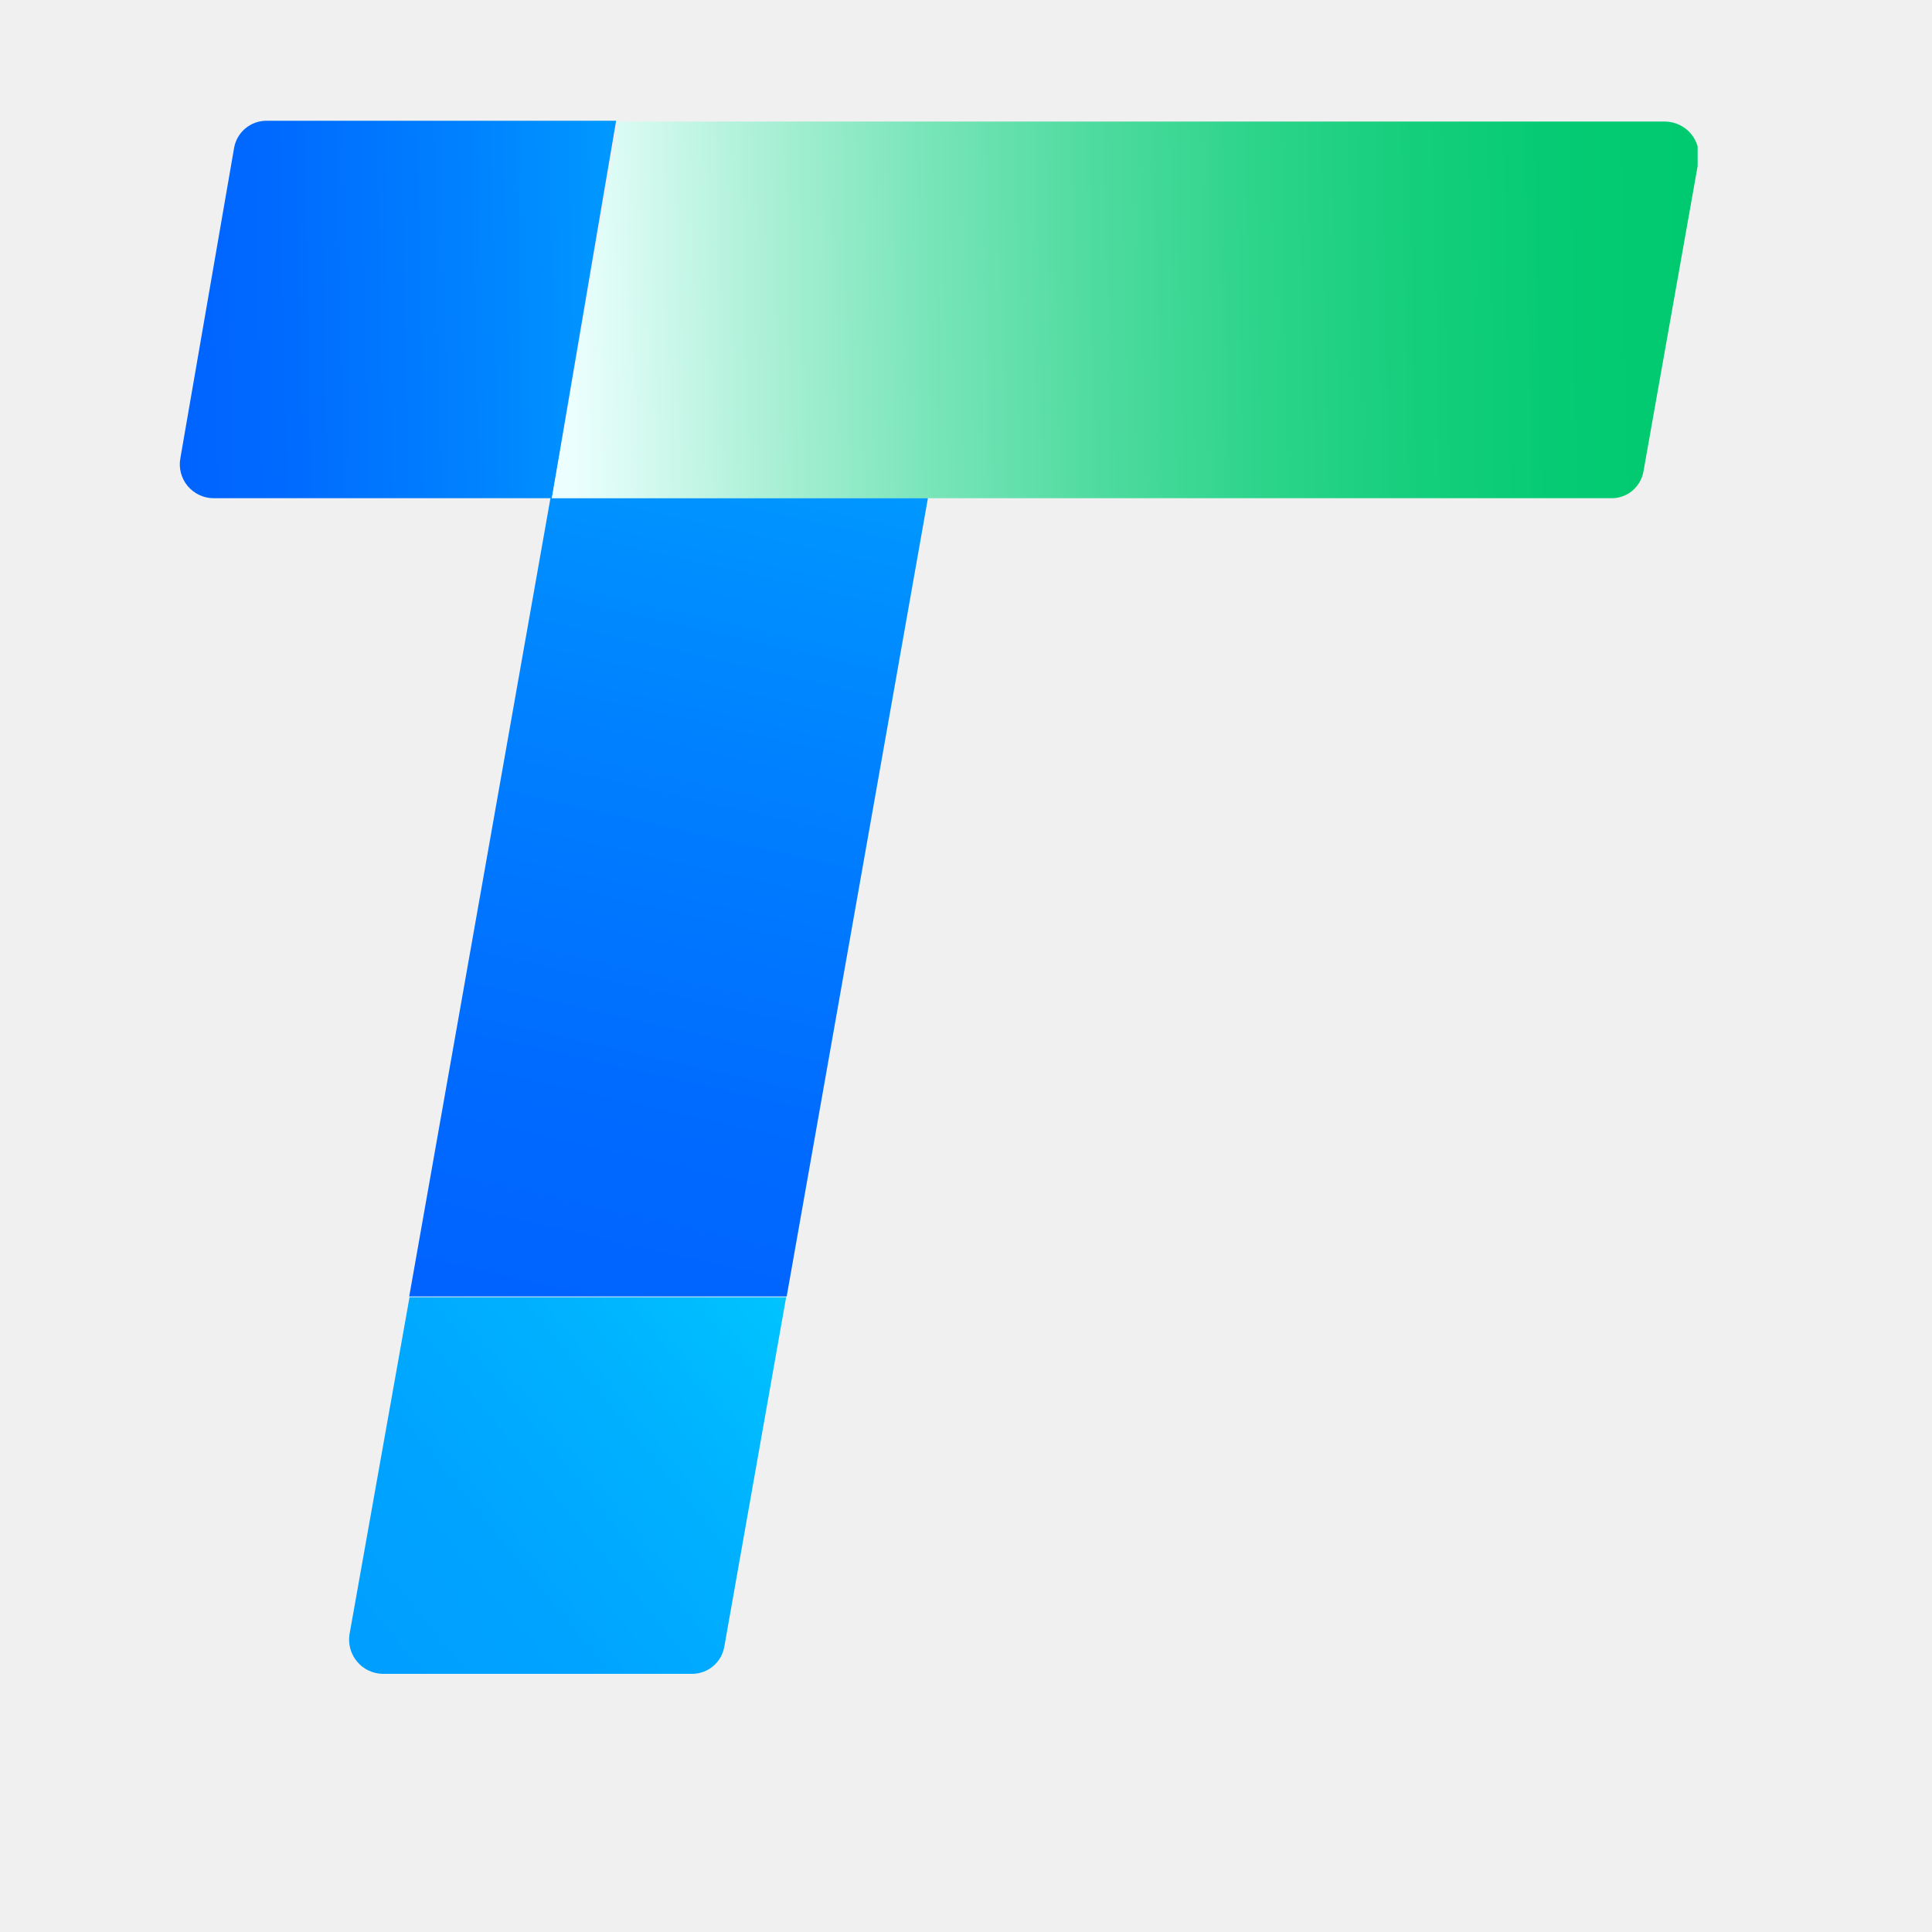
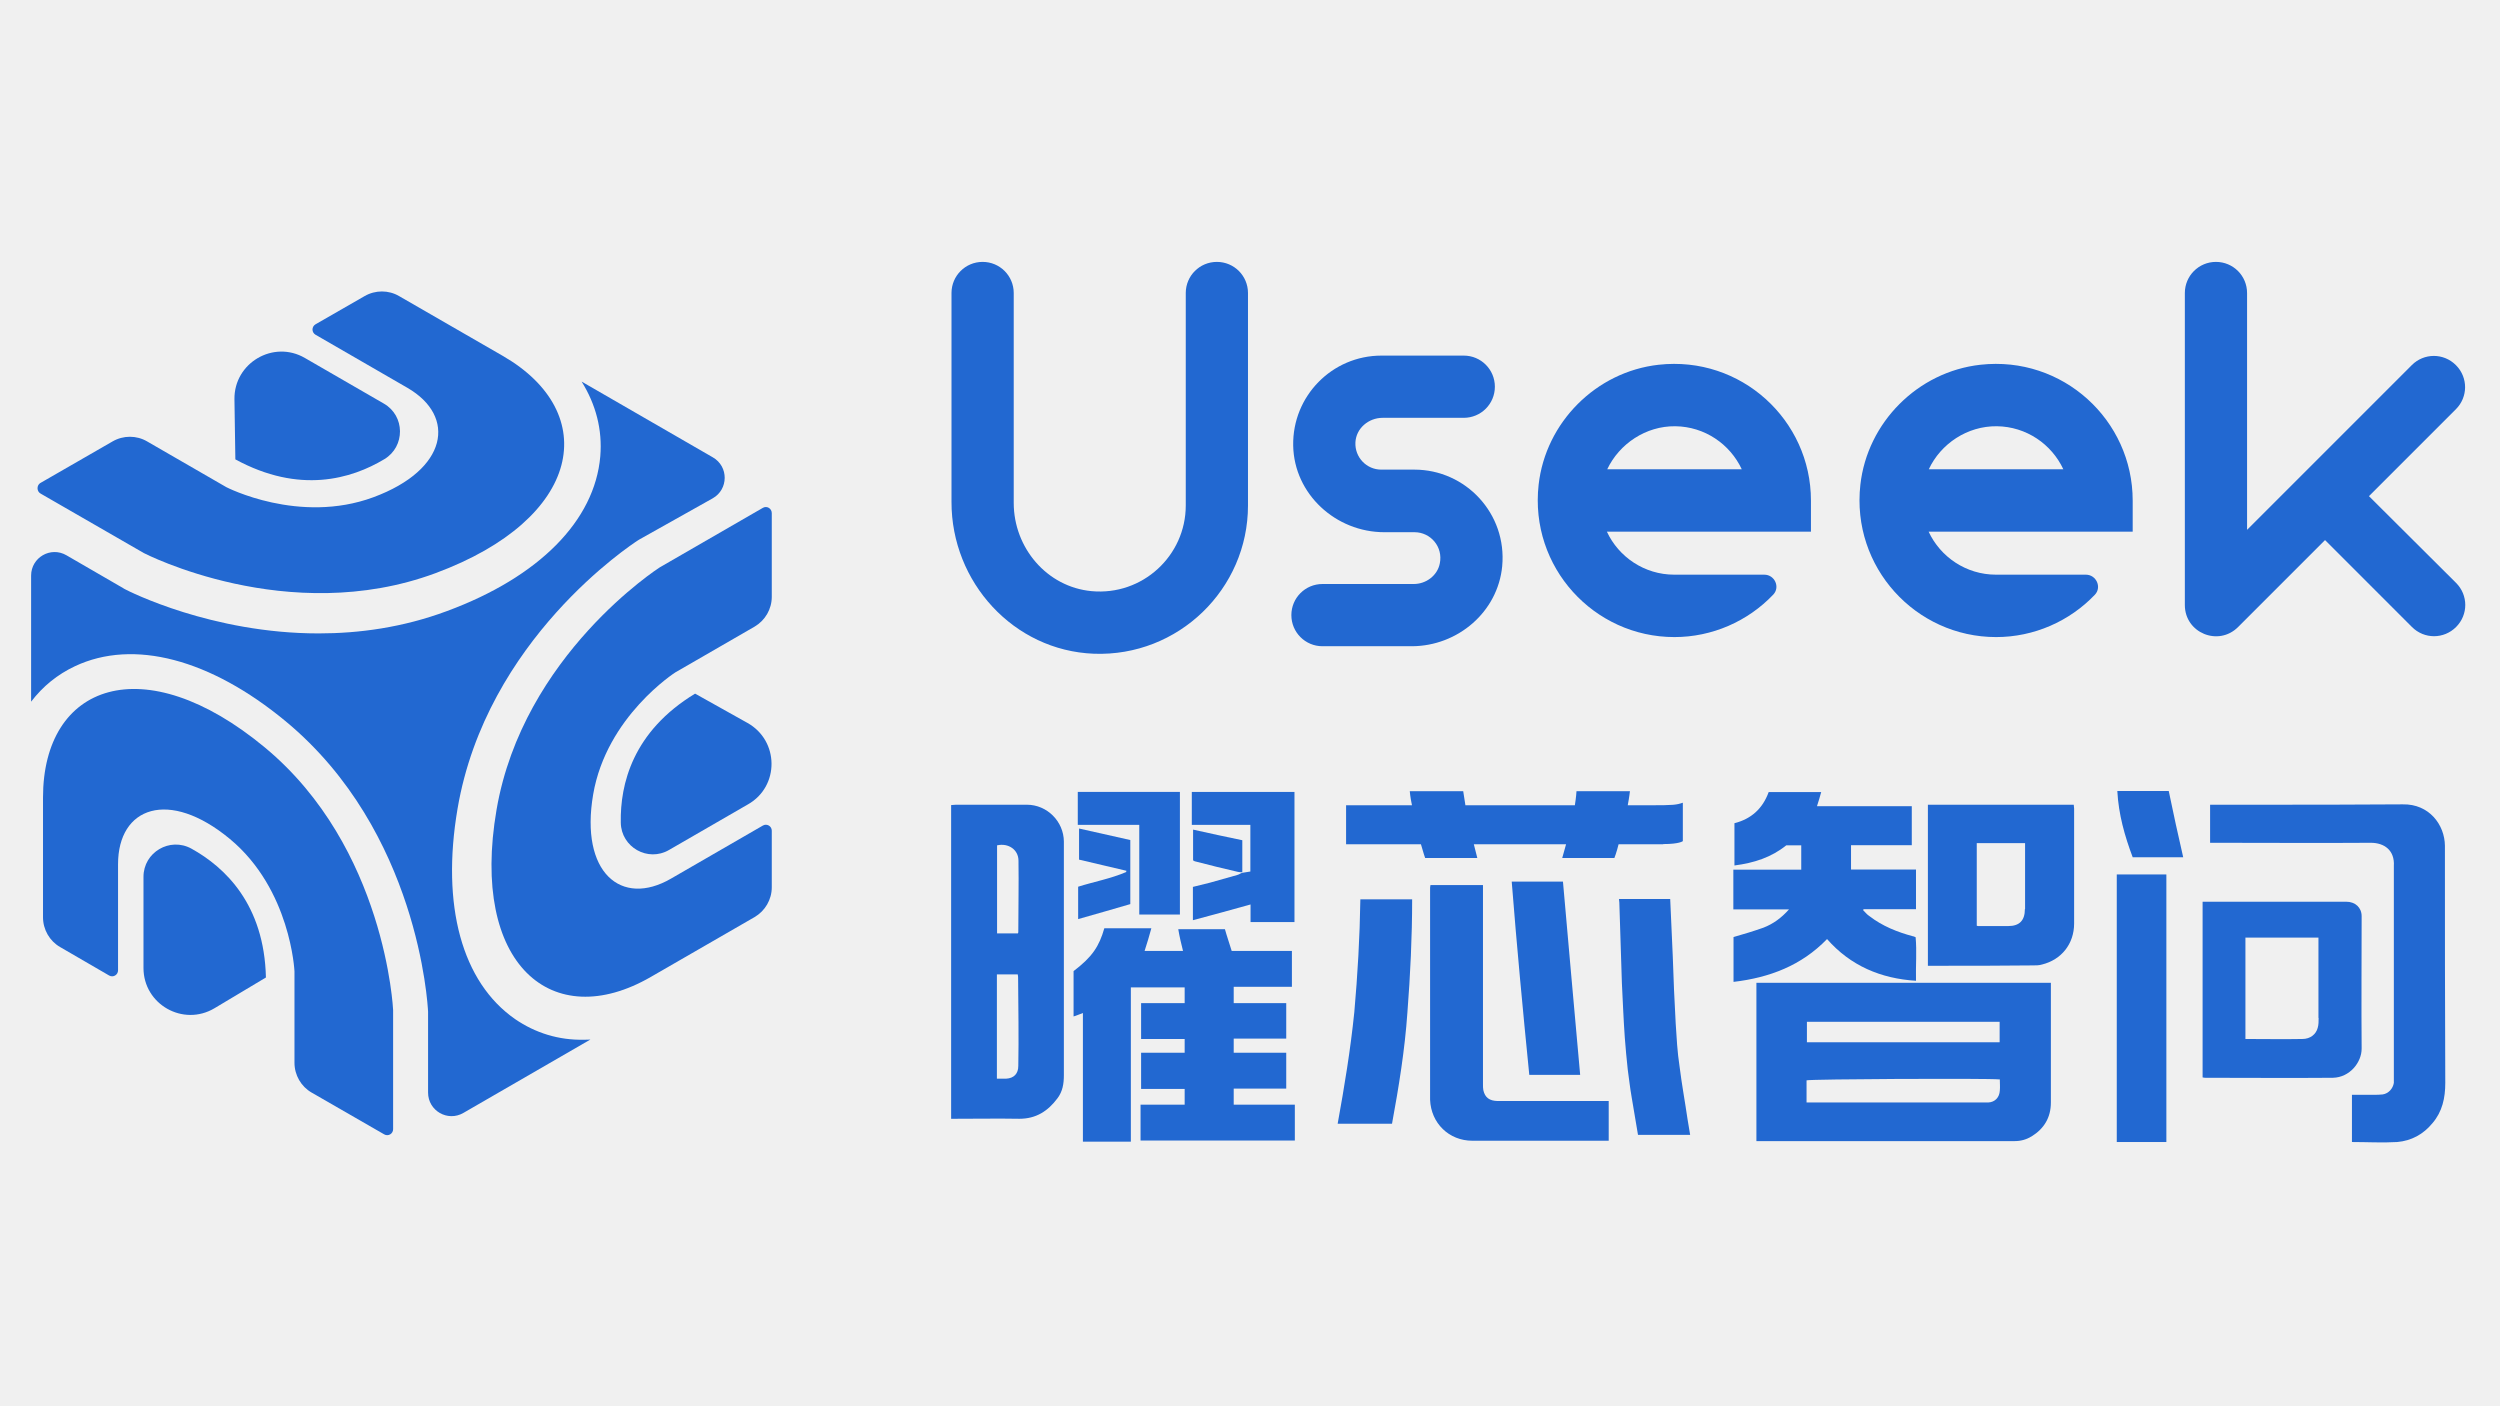
- <svg xmlns="http://www.w3.org/2000/svg" width="1em" height="1em" viewBox="0 0 32 32" fill="none">
-   <g clip-path="url(#clip0_2557_23660)">
-     <path d="M9.14 8.252H3.539C3.457 8.252 3.376 8.234 3.302 8.199C3.228 8.164 3.162 8.114 3.109 8.051C3.056 7.988 3.018 7.914 2.997 7.835C2.976 7.756 2.972 7.673 2.987 7.592L3.878 2.446C3.901 2.321 3.967 2.207 4.065 2.126C4.162 2.045 4.285 2 4.413 2H10.205L9.14 8.252Z" fill="url(#paint0_linear_2557_23660)" />
-     <path d="M13.03 21.473H6.778L9.118 8.247H15.37L13.03 21.473Z" fill="url(#paint1_linear_2557_23660)" />
-     <path d="M11.471 27.724H6.342C6.261 27.724 6.18 27.705 6.107 27.67C6.033 27.636 5.968 27.586 5.916 27.523C5.863 27.461 5.825 27.389 5.803 27.31C5.781 27.232 5.776 27.15 5.789 27.069L6.783 21.486H13.021L11.996 27.279C11.974 27.402 11.909 27.514 11.813 27.596C11.717 27.677 11.596 27.722 11.471 27.724Z" fill="url(#paint2_linear_2557_23660)" />
-     <path d="M26.666 8.252H9.141L10.246 2.013H27.579C27.661 2.014 27.742 2.033 27.816 2.068C27.89 2.103 27.955 2.153 28.008 2.216C28.06 2.278 28.099 2.352 28.12 2.431C28.142 2.51 28.146 2.592 28.132 2.673L27.219 7.82C27.194 7.946 27.125 8.059 27.023 8.139C26.922 8.218 26.795 8.258 26.666 8.252V8.252Z" fill="url(#paint3_linear_2557_23660)" />
+ <svg xmlns="http://www.w3.org/2000/svg" version="1.1" id="图层_1" x="0px" y="0px" viewBox="0 0 1366 768" style="enable-background:new 0 0 1366 768;" xml:space="preserve">
+   <style type="text/css">
+ 	.st0{fill:#2268D1;}
+ </style>
+   <g>
+     <path class="st0" d="M281.4,556.8c-29-20.2-40.4-62-31.4-114.9c15.8-92.7,95.2-144.4,98.5-146.6l0.8-0.5l40.1-22.5   c8.7-4.9,8.8-17.4,0.1-22.4l-71.7-41.4c7.8,12.5,11.4,26.3,10.2,40.8c-3,35.2-33.5,66-83.8,84.6c-24.2,9-48.1,12.2-70.1,12.2   c-58.3,0-103.5-22.9-106.1-24.3l-0.8-0.5l-30.9-17.9c-8.6-5-19.3,1.2-19.3,11.1v68.9c6.3-8.3,14.4-14.9,24-19.4   c31.9-15,73.9-4,115.2,30.2c72.4,60.1,77.5,154.6,77.7,158.6l0,1v43.2c0,9.9,10.7,16.1,19.3,11.1l69.4-40.1   c-1.2,0.1-2.4,0.1-3.6,0.1C305.4,568.4,292.6,564.5,281.4,556.8z" />
+     <path class="st0" d="M104.6,463.7c-11.8-6.5-26.2,2-26.2,15.4v49.8c0,19.9,21.7,32.2,38.8,22l28.1-16.8   C144.4,494.2,123,473.9,104.6,463.7z" />
+     <path class="st0" d="M144.7,408.4c-66.1-54.8-121.2-34.8-121.2,27.4v65.4c0,6.7,3.6,13,9.4,16.3L59.6,533c2.2,1.3,4.9-0.3,4.9-2.8   v-58c0-31.3,27.8-41.4,61.1-13.8s35.3,72.3,35.3,72.3v50c0,6.7,3.6,13,9.4,16.3l39.6,22.8c2.2,1.3,4.9-0.3,4.9-2.8v-65.1   C214.8,551.9,210.8,463.2,144.7,408.4z" />
+     <path class="st0" d="M408.4,395l-28.6-16c-34.1,20.7-41,49.5-40.6,70.5c0.2,13.4,14.8,21.7,26.4,14.9l43.1-24.9   C426,429.7,425.8,404.7,408.4,395z" />
+     <path class="st0" d="M416.8,277.5L360.5,310c0,0-74.7,47.8-89.2,132.5s30.5,122.4,84.3,91.3l56.7-32.7c5.8-3.4,9.4-9.6,9.4-16.3   v-30.9c0-2.5-2.7-4.1-4.9-2.8l-50.2,29c-27.1,15.7-49.8-3.3-42.5-46c7.3-42.7,44.9-66.7,44.9-66.7l43.3-25   c5.8-3.4,9.4-9.6,9.4-16.3v-45.7C421.7,277.8,419,276.2,416.8,277.5z" />
+     <path class="st0" d="M210,250.9c11.5-6.9,11.4-23.7-0.3-30.4l-43.1-24.9c-17.2-10-38.8,2.7-38.5,22.6l0.5,32.8   C163.7,270.1,192,261.7,210,250.9z" />
+     <path class="st0" d="M22.2,269.7l56.4,32.5c0,0,78.8,40.8,159.3,11c80.5-29.8,90.7-87.6,36.9-118.7l-56.7-32.7   c-5.8-3.4-13-3.4-18.9,0l-26.8,15.4c-2.2,1.3-2.2,4.4,0,5.7l50.2,29c27.1,15.7,22,44.8-18.6,59.8s-80.3-5.5-80.3-5.5l-43.3-25   c-5.8-3.4-13-3.4-18.9,0l-39.6,22.8C20,265.3,20,268.5,22.2,269.7z" />
+     <path class="st0" d="M597.7,357.2c46.1,1.7,84.2-35.3,84.2-81V160.1c0-9.4-7.6-17-17-17s-17,7.6-17,17v116.1   c0,27.4-23.6,49.4-51.5,46.8c-24.4-2.3-42.5-23.7-42.5-48.2V160.1c0-9.4-7.6-17-17-17s-17,7.6-17,17l0,114.1   C519.8,318.1,553.8,355.5,597.7,357.2z" />
+     <path class="st0" d="M820.8,309.4c2.7-28.7-19.9-52.8-48-52.8h-18.1c-8,0-14.5-6.7-14.1-14.9c0.4-7.7,7.2-13.4,14.9-13.4l44.3,0   c9.4,0,17-7.6,17-17s-7.6-17-17-17h-45c-26.9,0-48.7,22.1-48.2,49.2c0.5,26.5,23.3,47.3,49.8,47.3h16.5c8.8,0,15.7,8,13.8,17.1   c-1.3,6.6-7.5,11.2-14.2,11.2l-49.9,0c-9.4,0-17,7.6-17,17s7.6,17,17,17h48.9C796.5,353,818.4,334.4,820.8,309.4z" />
+     <path class="st0" d="M1294.4,271.1l47.5-47.5c6.7-6.7,6.7-17.4,0-24.1c-6.7-6.7-17.4-6.7-24.1,0l-90,90V160.1c0-9.4-7.6-17-17-17   l0,0c-9.4,0-17,7.6-17,17v170.5c0,15.2,18.3,22.8,29.1,12l47.5-47.5l47.5,47.5c6.7,6.7,17.4,6.7,24.1,0h0c6.7-6.7,6.7-17.4,0-24.1   L1294.4,271.1z" />
+     <path class="st0" d="M914.9,348.1c20.6,0,40.1-8.6,54-23.2c3.9-4.1,0.8-10.9-4.9-10.9h-48.8c-0.1,0-0.3,0-0.4,0   c-16.3,0-30.4-9.7-36.8-23.5h111.5v-17c0-44-38.2-79.2-83.2-74.2c-34.2,3.8-61.8,31.5-65.6,65.6   C835.7,309.9,870.9,348.1,914.9,348.1z M915.4,232.9c16.1,0.2,29.9,9.8,36.3,23.5l-73.5,0C884.8,242.5,899.3,232.7,915.4,232.9z" />
+     <path class="st0" d="M1139.7,314H1091c-0.1,0-0.3,0-0.4,0c-16.3,0-30.4-9.7-36.8-23.5h111.5v-17c0-44-38.2-79.2-83.2-74.2   c-34.2,3.8-61.8,31.5-65.6,65.6c-5,45,30.2,83.2,74.2,83.2c20.6,0,40.1-8.6,54-23.2C1148.5,320.8,1145.4,314,1139.7,314z    M1091.1,232.9c16.1,0.2,29.9,9.8,36.3,23.5l-73.5,0C1060.4,242.5,1074.9,232.7,1091.1,232.9z" />
+     <path class="st0" d="M678.8,476.6v-17.5c-8.9-1.9-17.8-3.7-26.9-5.8v16.8c0.5,0.2,0.7,0.5,0.9,0.5c7.9,2.1,15.9,4,23.6,5.8   C677.4,476.6,677.9,476.6,678.8,476.6z" />
+     <path class="st0" d="M707.3,503.7v-71h-56.1v18h32v25.5l-4.4,0.7c-0.9,0.2-1.6,0.9-2.8,1.2l-14.9,4.2l-9.3,2.3v18.2   c10.5-2.8,20.8-5.6,31.5-8.6v9.6H707.3z" />
+     <path class="st0" d="M674.1,594.8h28.7v-19.6h-28.7v-7.7h28.7v-19.4h-28.7v-8.9h31.8v-19.6H673c-1.2-4-2.6-7.9-3.7-11.9h-25.5   c0.7,4.2,1.6,7.9,2.6,11.9h-21c1.4-4.2,2.6-8.4,3.7-12.4h-25.7c-2.8,9.8-6.5,15.6-16.8,23.4v24.8c1.6-0.5,3.3-1.2,5.1-1.9v70.3   h26.2v-84.3h29.4v8.6h-23.8v19.6h23.8v7.5h-23.8V595h23.8v8.6h-24.1v19.6h84.3v-19.6h-33.4V594.8z" />
+     <path class="st0" d="M589.1,484.5v17.7c9.6-2.8,19.2-5.4,28.5-8.2v-35l-28-6.3v17c8.6,2.1,17.3,4,25.9,6.1c0,0.2-0.2,0.5-0.2,0.7   C606.9,480.1,598,481.7,589.1,484.5z" />
+     <path class="st0" d="M561.1,439.7h-38.8c-0.9,0-1.9,0.2-2.6,0.2v171.4h2.3c11.7,0,23.4-0.2,35,0c9.1,0,15.6-4.2,20.8-11.2   c2.8-3.7,3.5-7.9,3.5-12.6V459.8C581.2,448.8,572.1,439.7,561.1,439.7z M556.4,582.4c0,4.2-2.3,6.8-6.8,7h-4.9v-57h11.4   c0.2,0.9,0.2,1.6,0.2,2.3C556.4,550.6,556.7,566.5,556.4,582.4z M556.4,509.1c0,0.2,0,0.5-0.2,0.9h-11.4v-48.1   c6.1-1.4,11.7,2.3,11.7,8.4C556.7,483.4,556.4,496.2,556.4,509.1z" />
+     <polygon class="st0" points="644.7,499.7 644.7,432.7 588.9,432.7 588.9,450.7 622.5,450.7 622.5,499.7  " />
+     <path class="st0" d="M740,553c-2.1,20.6-5.4,40.6-9.1,61h29.7c3.7-20.1,7-40.4,8.4-60.7c1.6-20.6,2.6-41.3,2.6-61.9h-28.3   C743,512.1,741.8,532.6,740,553z" />
+     <path class="st0" d="M908.8,461.2c8.9,0,10.7-1.6,10.7-1.6v-21c-3.5,1.2-5.1,1.4-17.7,1.4h-12.4c0.9-4.7,1.2-7.7,1.2-7.7h-29.2   c0,0-0.2,3.5-0.9,7.7h-59.8l-1.2-7.7h-29.2c0,0,0.2,3,1.2,7.7h-36v21.3h40.9c1.2,4.4,2.3,7.5,2.3,7.5h28.5l-1.9-7.5h50.4l-2.1,7.5   h28.5c0,0,1.2-3,2.3-7.5H908.8z" />
+     <path class="st0" d="M810.5,595.7c-0.2-0.9-0.2-2.1-0.2-3.3V483.6h-28.7c-0.2,0.9-0.2,1.6-0.2,2.6v114.7   c0.5,12.8,10.3,22.4,23.1,22.4h74.5v-21.7h-60.7C813.8,601.5,811.4,599.7,810.5,595.7z" />
+     <path class="st0" d="M917.7,582.6c-1.2-7.7-1.6-15.6-2.1-23.4c-0.7-12.1-1.2-24.5-1.6-36.7l-1.4-31.3h-28l0.2,1.9l1.4,44.1   c0.5,10,0.9,20.1,1.6,29.9c0.5,5.8,0.9,11.4,1.6,17.3c0.7,4.9,1.2,9.8,2.1,14.9l3.5,20.8h28.5l-1.4-8.4   C920.7,602,918.9,592.4,917.7,582.6z" />
+     <path class="st0" d="M854,481.7h-28c2.8,35.5,6.1,70.5,9.6,105.6h27.8C860.3,552,857,516.8,854,481.7z" />
+     <path class="st0" d="M1053.4,439.7v88h5.4c17.3,0,34.8,0,52.1-0.2c1.6,0,3.3,0,4.9-0.5c10.5-2.6,17.5-11.2,17.5-22.4v-62.8   c0-0.7-0.2-1.4-0.2-2.1H1053.4z M1106.4,496.7c0,6.3-3,9.3-9.1,9.3H1081c-0.2,0-0.5,0-0.9-0.2v-45.1h26.4V496.7z" />
+     <path class="st0" d="M959.7,623.5h141.1c3.5,0,6.5-0.9,9.3-2.6c6.8-4.2,10.5-10.3,10.5-18.5v-65.4H959.7V623.5z M987.3,558.3h105.3   v11.2H987.3V558.3z M987.1,590.3c2.3-0.7,97.9-1.2,105.6-0.5c0,2.1,0.2,4.2,0,6.1c-0.2,3.7-2.6,6.3-6.3,6.5h-99.3V590.3z" />
+     <path class="st0" d="M1046.9,535.9c-0.2-8.2,0.5-16.1-0.2-23.8c-0.7-0.2-0.9-0.5-1.4-0.5c-8.6-2.3-16.8-5.6-23.8-11   c-1.4-0.9-2.3-2.1-3.5-3.3c0,0,0.2-0.2,0.2-0.5h28.7v-21.7h-35.5v-13.3h33.2v-21.3h-51.8c0.9-2.8,1.6-5.1,2.3-7.7h-28.7   c-3.3,9.1-9.6,14.7-18.7,17v23.1c10.7-1.4,20.1-4.4,28.3-11h8.2v13.3h-37.1v21.7h30.4c-4.2,4.7-8.6,7.9-14,10   c-5.4,1.9-10.7,3.5-16.3,5.1v24.5c19.6-2.3,37.1-8.9,51.1-23.4C1011.1,527.7,1027.7,534.7,1046.9,535.9z" />
+     <path class="st0" d="M1312.9,439.5c-26.4,0.2-53,0.2-79.6,0.2h-25.7v20.8h4c28,0,55.8,0.2,83.8,0c7.5,0,13.1,4.2,12.6,12.6v118.6   c-0.5,3-2.8,5.8-6.1,6.3c-1.6,0.2-3.3,0.2-5.1,0.2h-11.7V624c8.4,0,16.6,0.5,24.8,0c7.7-0.7,14.2-4.2,19.2-10.3   c5.4-6.3,7-13.8,7-22c-0.2-43.2-0.2-86.4-0.2-129.6C1335.8,450.7,1327.3,439.2,1312.9,439.5z" />
+     <path class="st0" d="M1290.4,573c-0.2-24.1,0-48.3,0-72.4c0-4.7-3.5-7.9-8.4-7.9h-78.5v96c0.9,0.2,1.2,0.2,1.6,0.2   c23.1,0,46.5,0.2,69.6,0C1283.9,588.7,1290.4,580.5,1290.4,573z M1266.9,556.2c0,1.9,0,3.7-0.5,5.4c-0.9,3.5-4,6.1-8.4,6.1   c-10.3,0.2-20.6,0-31.1,0v-55.4h39.9V556.2z" />
+     <rect x="1156.6" y="477.8" class="st0" width="27.1" height="146.2" />
+     <path class="st0" d="M1156.9,432.2c0.7,12.8,4,24.5,8.4,36.2h27.6c-2.8-12.1-5.4-24.1-7.9-36.2H1156.9z" />
  </g>
-   <defs>
-     <linearGradient id="paint0_linear_2557_23660" x1="2.717" y1="5.128" x2="10.062" y2="4.981" gradientUnits="userSpaceOnUse">
-       <stop stop-color="#0062FF" />
-       <stop offset="0.26" stop-color="#006AFF" />
-       <stop offset="0.68" stop-color="#0081FF" />
-       <stop offset="1" stop-color="#0097FF" />
-     </linearGradient>
-     <linearGradient id="paint1_linear_2557_23660" x1="12.383" y1="7.623" x2="9.123" y2="22.042" gradientUnits="userSpaceOnUse">
-       <stop stop-color="#0097FF" />
-       <stop offset="0.32" stop-color="#0081FF" />
-       <stop offset="0.74" stop-color="#006AFF" />
-       <stop offset="1" stop-color="#0062FF" />
-     </linearGradient>
-     <linearGradient id="paint2_linear_2557_23660" x1="5.631" y1="27.363" x2="12.858" y2="21.473" gradientUnits="userSpaceOnUse">
-       <stop stop-color="#009EFF" />
-       <stop offset="0.31" stop-color="#00A3FF" />
-       <stop offset="0.71" stop-color="#00B3FF" />
-       <stop offset="1" stop-color="#00C3FF" />
-     </linearGradient>
-     <linearGradient id="paint3_linear_2557_23660" x1="8.849" y1="5.128" x2="27.94" y2="4.746" gradientUnits="userSpaceOnUse">
-       <stop offset="0.03" stop-color="#ECFFFE" />
-       <stop offset="0.19" stop-color="#AFF1D9" />
-       <stop offset="0.34" stop-color="#79E5B9" />
-       <stop offset="0.49" stop-color="#4EDB9F" />
-       <stop offset="0.63" stop-color="#2CD48A" />
-       <stop offset="0.77" stop-color="#14CE7C" />
-       <stop offset="0.89" stop-color="#05CB73" />
-       <stop offset="1" stop-color="#00CA70" />
-     </linearGradient>
-     <clipPath id="clip0_2557_23660">
-       <rect width="25.141" height="25.72" fill="white" transform="translate(2.97754 2)" />
-     </clipPath>
-   </defs>
</svg>
